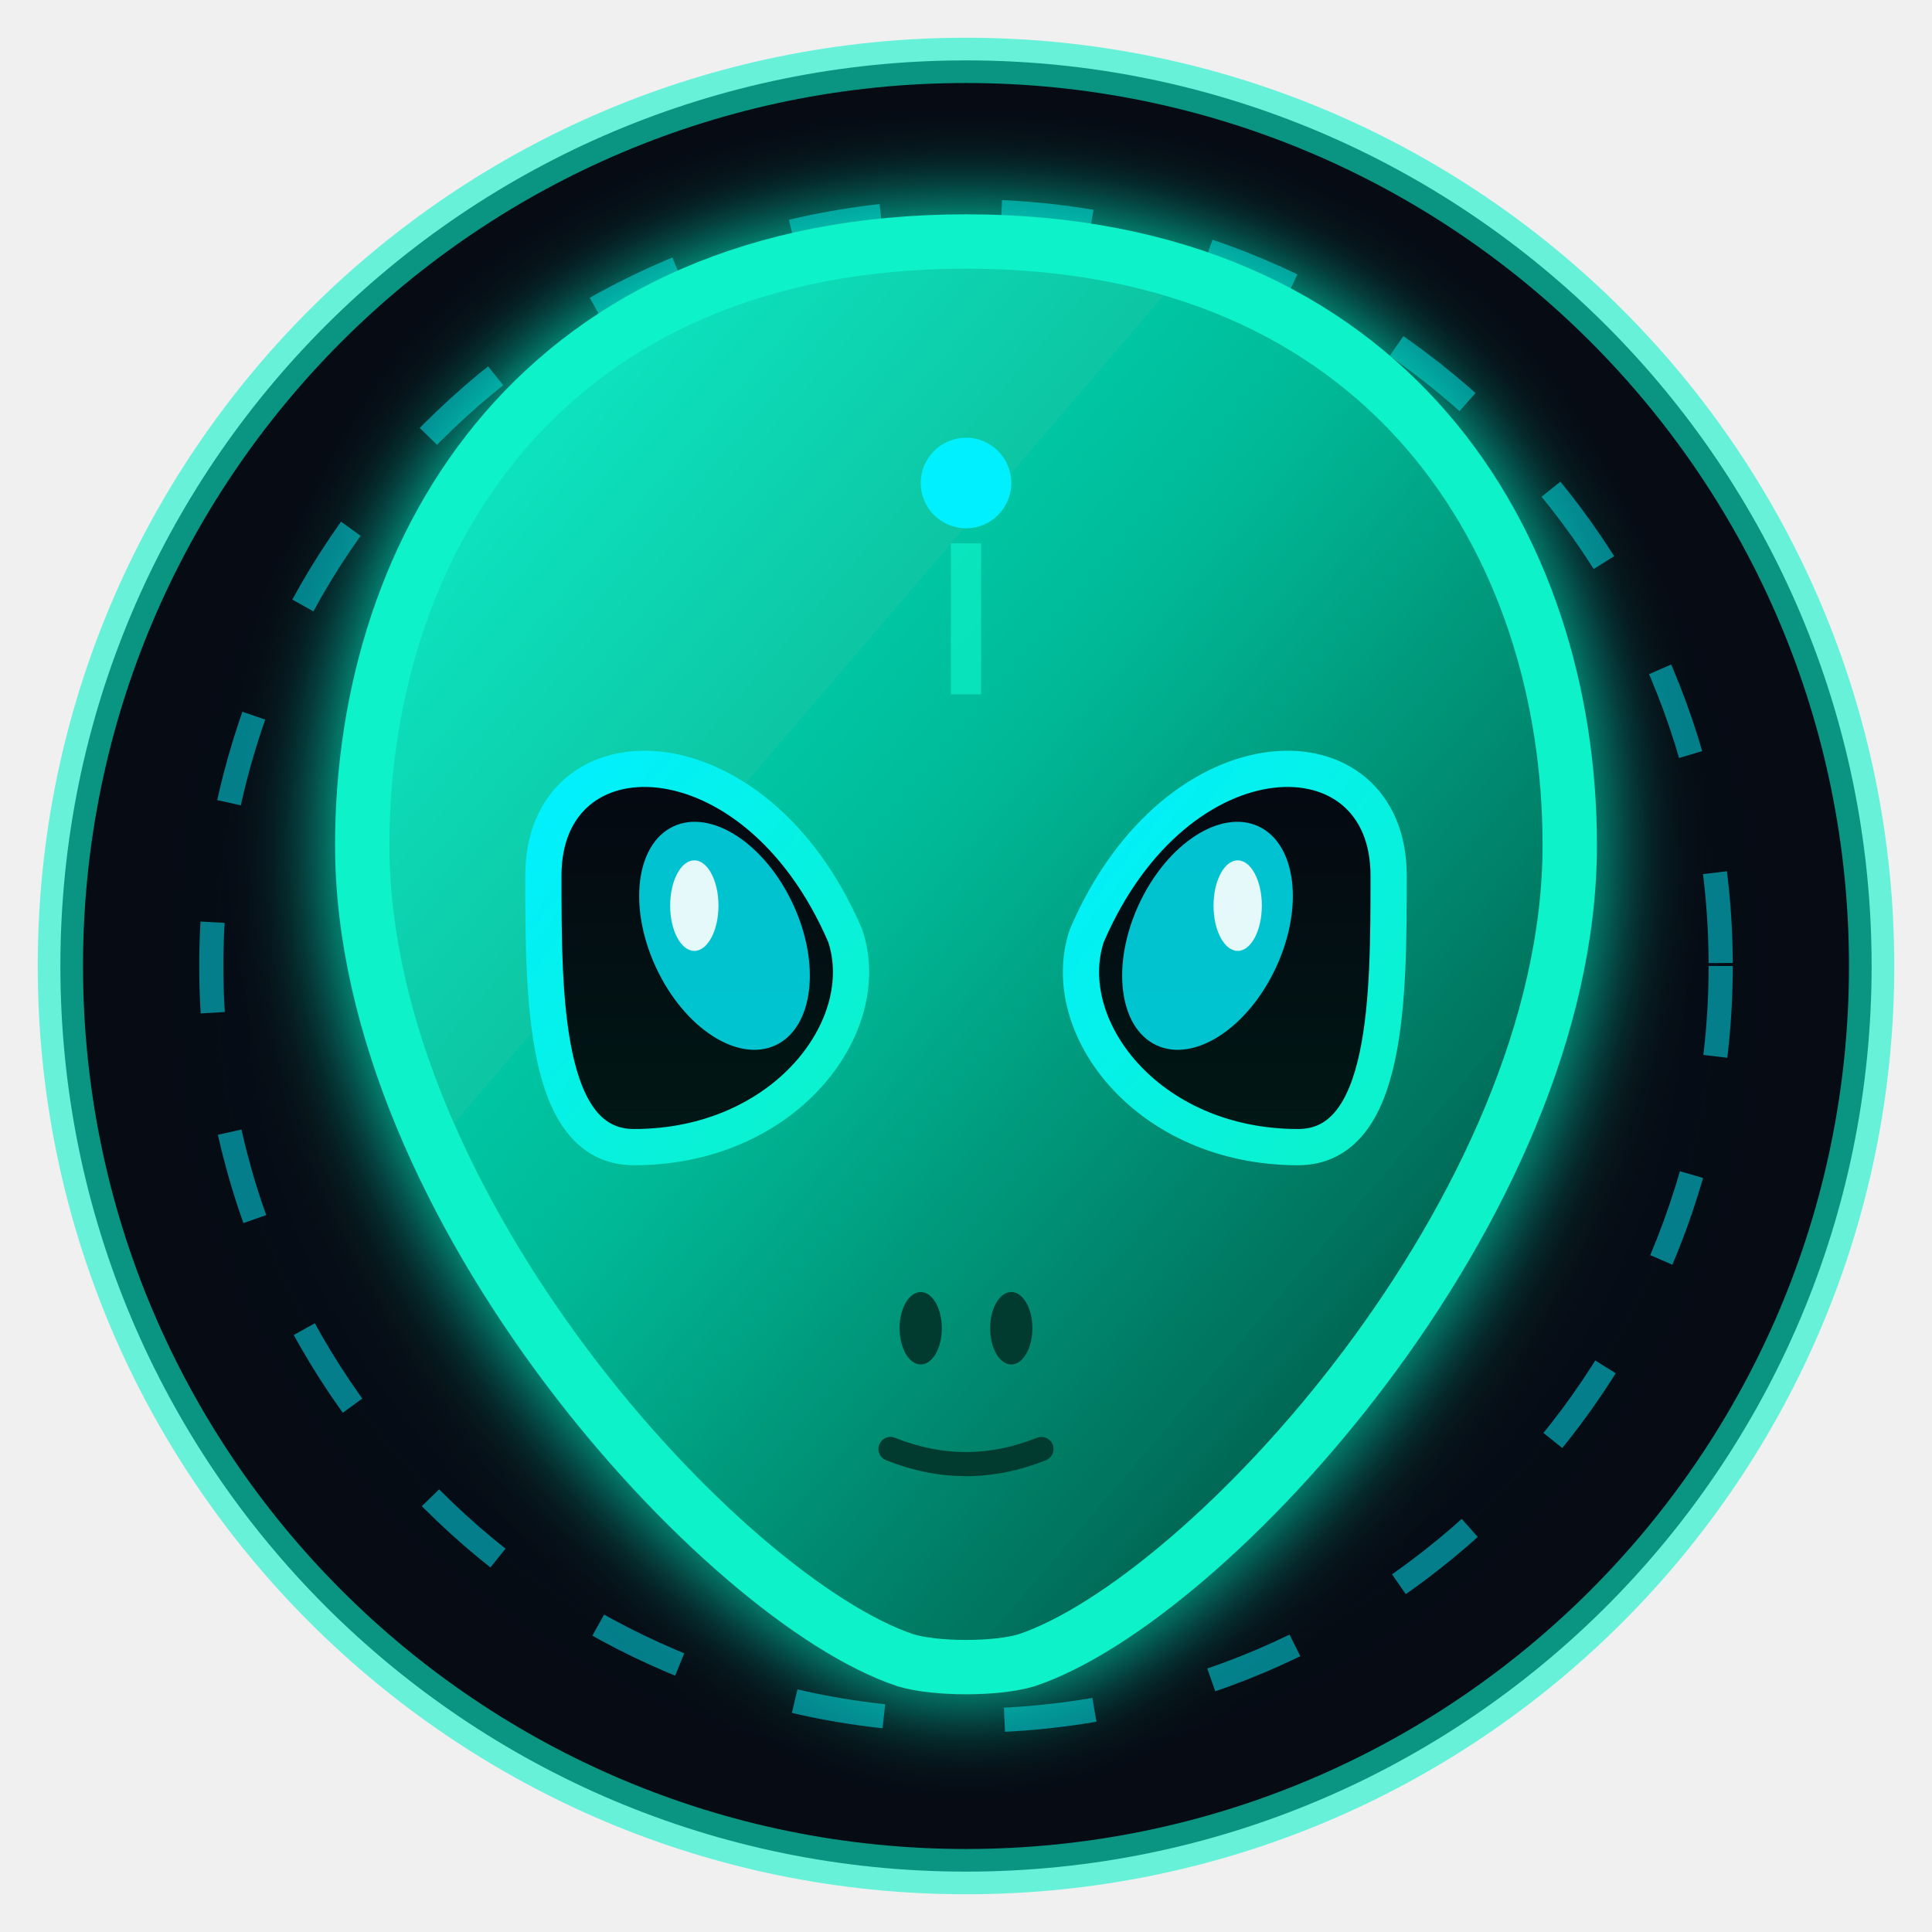
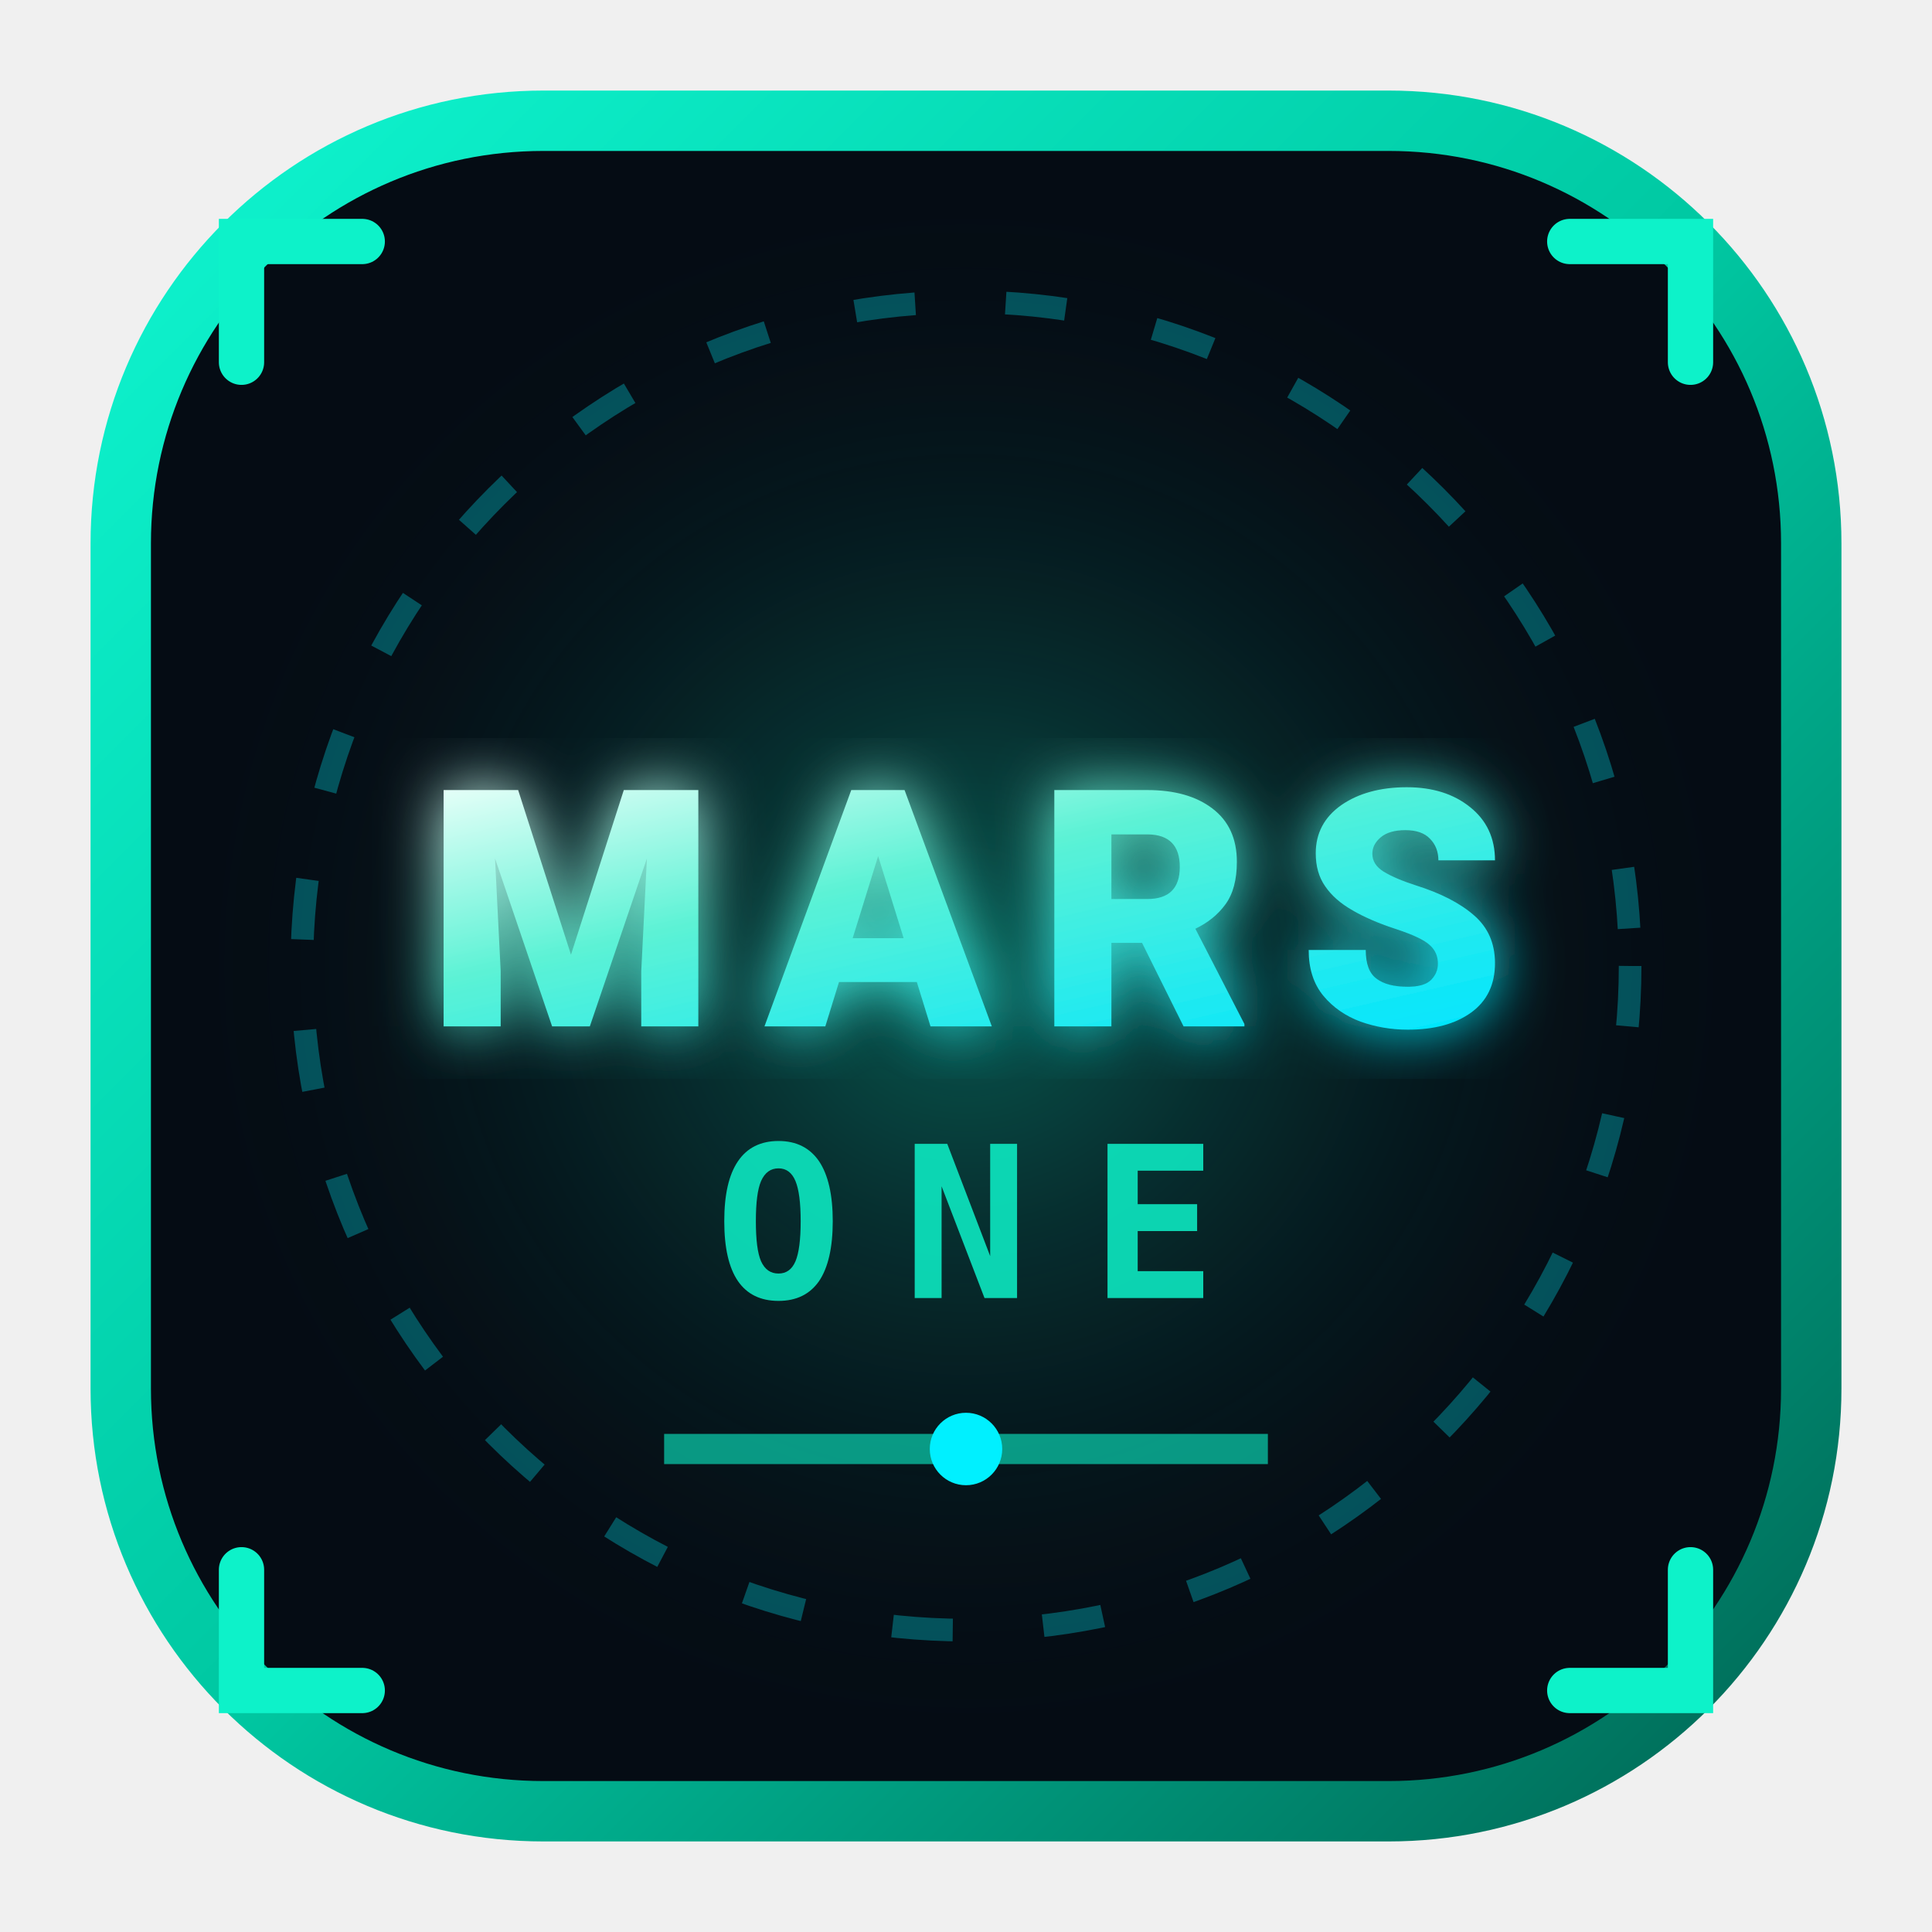
<svg xmlns="http://www.w3.org/2000/svg" viewBox="0 0 64 64" fill="none">
  <defs>
-     <radialGradient id="alienGlow" cx="50%" cy="50%" r="50%">
-       <stop offset="0%" stop-color="#0df2c9" stop-opacity="0.4" />
+     <radialGradient id="marsGlow" cx="50%" cy="50%" r="50%">
+       <stop offset="0%" stop-color="#0df2c9" stop-opacity="0.35" />
      <stop offset="100%" stop-color="#05080f" stop-opacity="0" />
    </radialGradient>
-     <linearGradient id="headGrad" x1="0%" y1="0%" x2="100%" y2="100%">
+     <linearGradient id="marsBorder" x1="0%" y1="0%" x2="100%" y2="100%">
      <stop offset="0%" stop-color="#0ff5d0" />
-       <stop offset="45%" stop-color="#04b896" />
-       <stop offset="100%" stop-color="#013b30" />
+       <stop offset="50%" stop-color="#00c8a2" />
+       <stop offset="100%" stop-color="#006654" />
    </linearGradient>
-     <linearGradient id="eyeGrad" x1="0%" y1="0%" x2="0%" y2="100%">
-       <stop offset="0%" stop-color="#050811" />
-       <stop offset="100%" stop-color="#001815" />
+     <linearGradient id="textGrad" x1="0%" y1="0%" x2="100%" y2="100%">
+       <stop offset="0%" stop-color="#e6fff8" />
+       <stop offset="40%" stop-color="#5cf2d5" />
+       <stop offset="100%" stop-color="#00e5ff" />
    </linearGradient>
-     <linearGradient id="eyeGlow" x1="0%" y1="0%" x2="100%" y2="100%">
-       <stop offset="0%" stop-color="#00f0ff" />
-       <stop offset="100%" stop-color="#0df2c9" />
-     </linearGradient>
-     <filter id="neonBlur" x="-20%" y="-20%" width="140%" height="140%">
-       <feGaussianBlur stdDeviation="1.5" result="blur" />
-       <feComposite in="SourceGraphic" in2="blur" operator="over" />
+     <filter id="neonTextGlow" x="-20%" y="-20%" width="140%" height="140%">
+       <feGaussianBlur stdDeviation="1" result="glow" />
+       <feComposite in="SourceGraphic" in2="glow" operator="over" />
    </filter>
  </defs>
-   <circle cx="32" cy="32" r="30" fill="#060b14" stroke="#0df2c9" stroke-width="1.5" stroke-opacity="0.6" />
-   <circle cx="32" cy="32" r="28" fill="url(#alienGlow)" />
-   <circle cx="32" cy="32" r="25" stroke="#00f0ff" stroke-width="0.8" stroke-dasharray="3 4" stroke-opacity="0.5" />
-   <path d="M 32 8 C 18 8 12 18 12 28 C 12 40 24 53 30 55 C 31 55.3 33 55.3 34 55 C 40 53 52 40 52 28 C 52 18 46 8 32 8 Z" fill="url(#headGrad)" stroke="#0df2c9" stroke-width="1.8" filter="url(#neonBlur)" />
-   <circle cx="32" cy="16" r="1.5" fill="#00f0ff" />
-   <line x1="32" y1="18" x2="32" y2="23" stroke="#0df2c9" stroke-width="1" stroke-opacity="0.7" />
-   <path d="M 18 29 C 18 24 25 24 28 31 C 29 34 26 38 21 38 C 18 38 18 33 18 29 Z" fill="url(#eyeGrad)" stroke="url(#eyeGlow)" stroke-width="1.2" />
-   <ellipse cx="24" cy="31" rx="2.5" ry="4" transform="rotate(-25 24 31)" fill="#00f0ff" opacity="0.8" />
-   <ellipse cx="23" cy="30" rx="0.8" ry="1.5" fill="#ffffff" opacity="0.9" />
-   <path d="M 46 29 C 46 24 39 24 36 31 C 35 34 38 38 43 38 C 46 38 46 33 46 29 Z" fill="url(#eyeGrad)" stroke="url(#eyeGlow)" stroke-width="1.2" />
-   <ellipse cx="40" cy="31" rx="2.5" ry="4" transform="rotate(25 40 31)" fill="#00f0ff" opacity="0.8" />
-   <ellipse cx="41" cy="30" rx="0.8" ry="1.5" fill="#ffffff" opacity="0.9" />
-   <ellipse cx="30.5" cy="44" rx="0.7" ry="1.2" fill="#013b30" />
-   <ellipse cx="33.5" cy="44" rx="0.7" ry="1.2" fill="#013b30" />
-   <path d="M 29.5 48 Q 32 49 34.5 48" stroke="#013b30" stroke-width="0.8" stroke-linecap="round" />
+   <rect x="4" y="4" width="56" height="56" rx="14" fill="#050c14" stroke="url(#marsBorder)" stroke-width="2" />
+   <rect x="6" y="6" width="52" height="52" rx="12" fill="url(#marsGlow)" />
+   <path d="M 12 8 L 8 8 L 8 12" stroke="#0df2c9" stroke-width="1.5" stroke-linecap="round" />
+   <path d="M 52 8 L 56 8 L 56 12" stroke="#0df2c9" stroke-width="1.5" stroke-linecap="round" />
+   <path d="M 8 52 L 8 56 L 12 56" stroke="#0df2c9" stroke-width="1.5" stroke-linecap="round" />
+   <path d="M 56 52 L 56 56 L 52 56" stroke="#0df2c9" stroke-width="1.5" stroke-linecap="round" />
+   <circle cx="32" cy="32" r="22" stroke="#00f0ff" stroke-width="0.75" stroke-dasharray="2 3" stroke-opacity="0.3" />
+   <text x="32" y="34" text-anchor="middle" font-family="-apple-system, BlinkMacSystemFont, 'Segoe UI', Roboto, 'Arial Black', sans-serif" font-weight="900" font-size="11" letter-spacing="1.5" fill="url(#textGrad)" filter="url(#neonTextGlow)">MARS</text>
+   <text x="32" y="43" text-anchor="middle" font-family="monospace" font-weight="700" font-size="7" letter-spacing="2" fill="#0df2c9" fill-opacity="0.85">ONE</text>
+   <line x1="22" y1="48" x2="42" y2="48" stroke="#0df2c9" stroke-width="1" stroke-opacity="0.6" />
+   <circle cx="32" cy="48" r="1.2" fill="#00f0ff" />
</svg>
